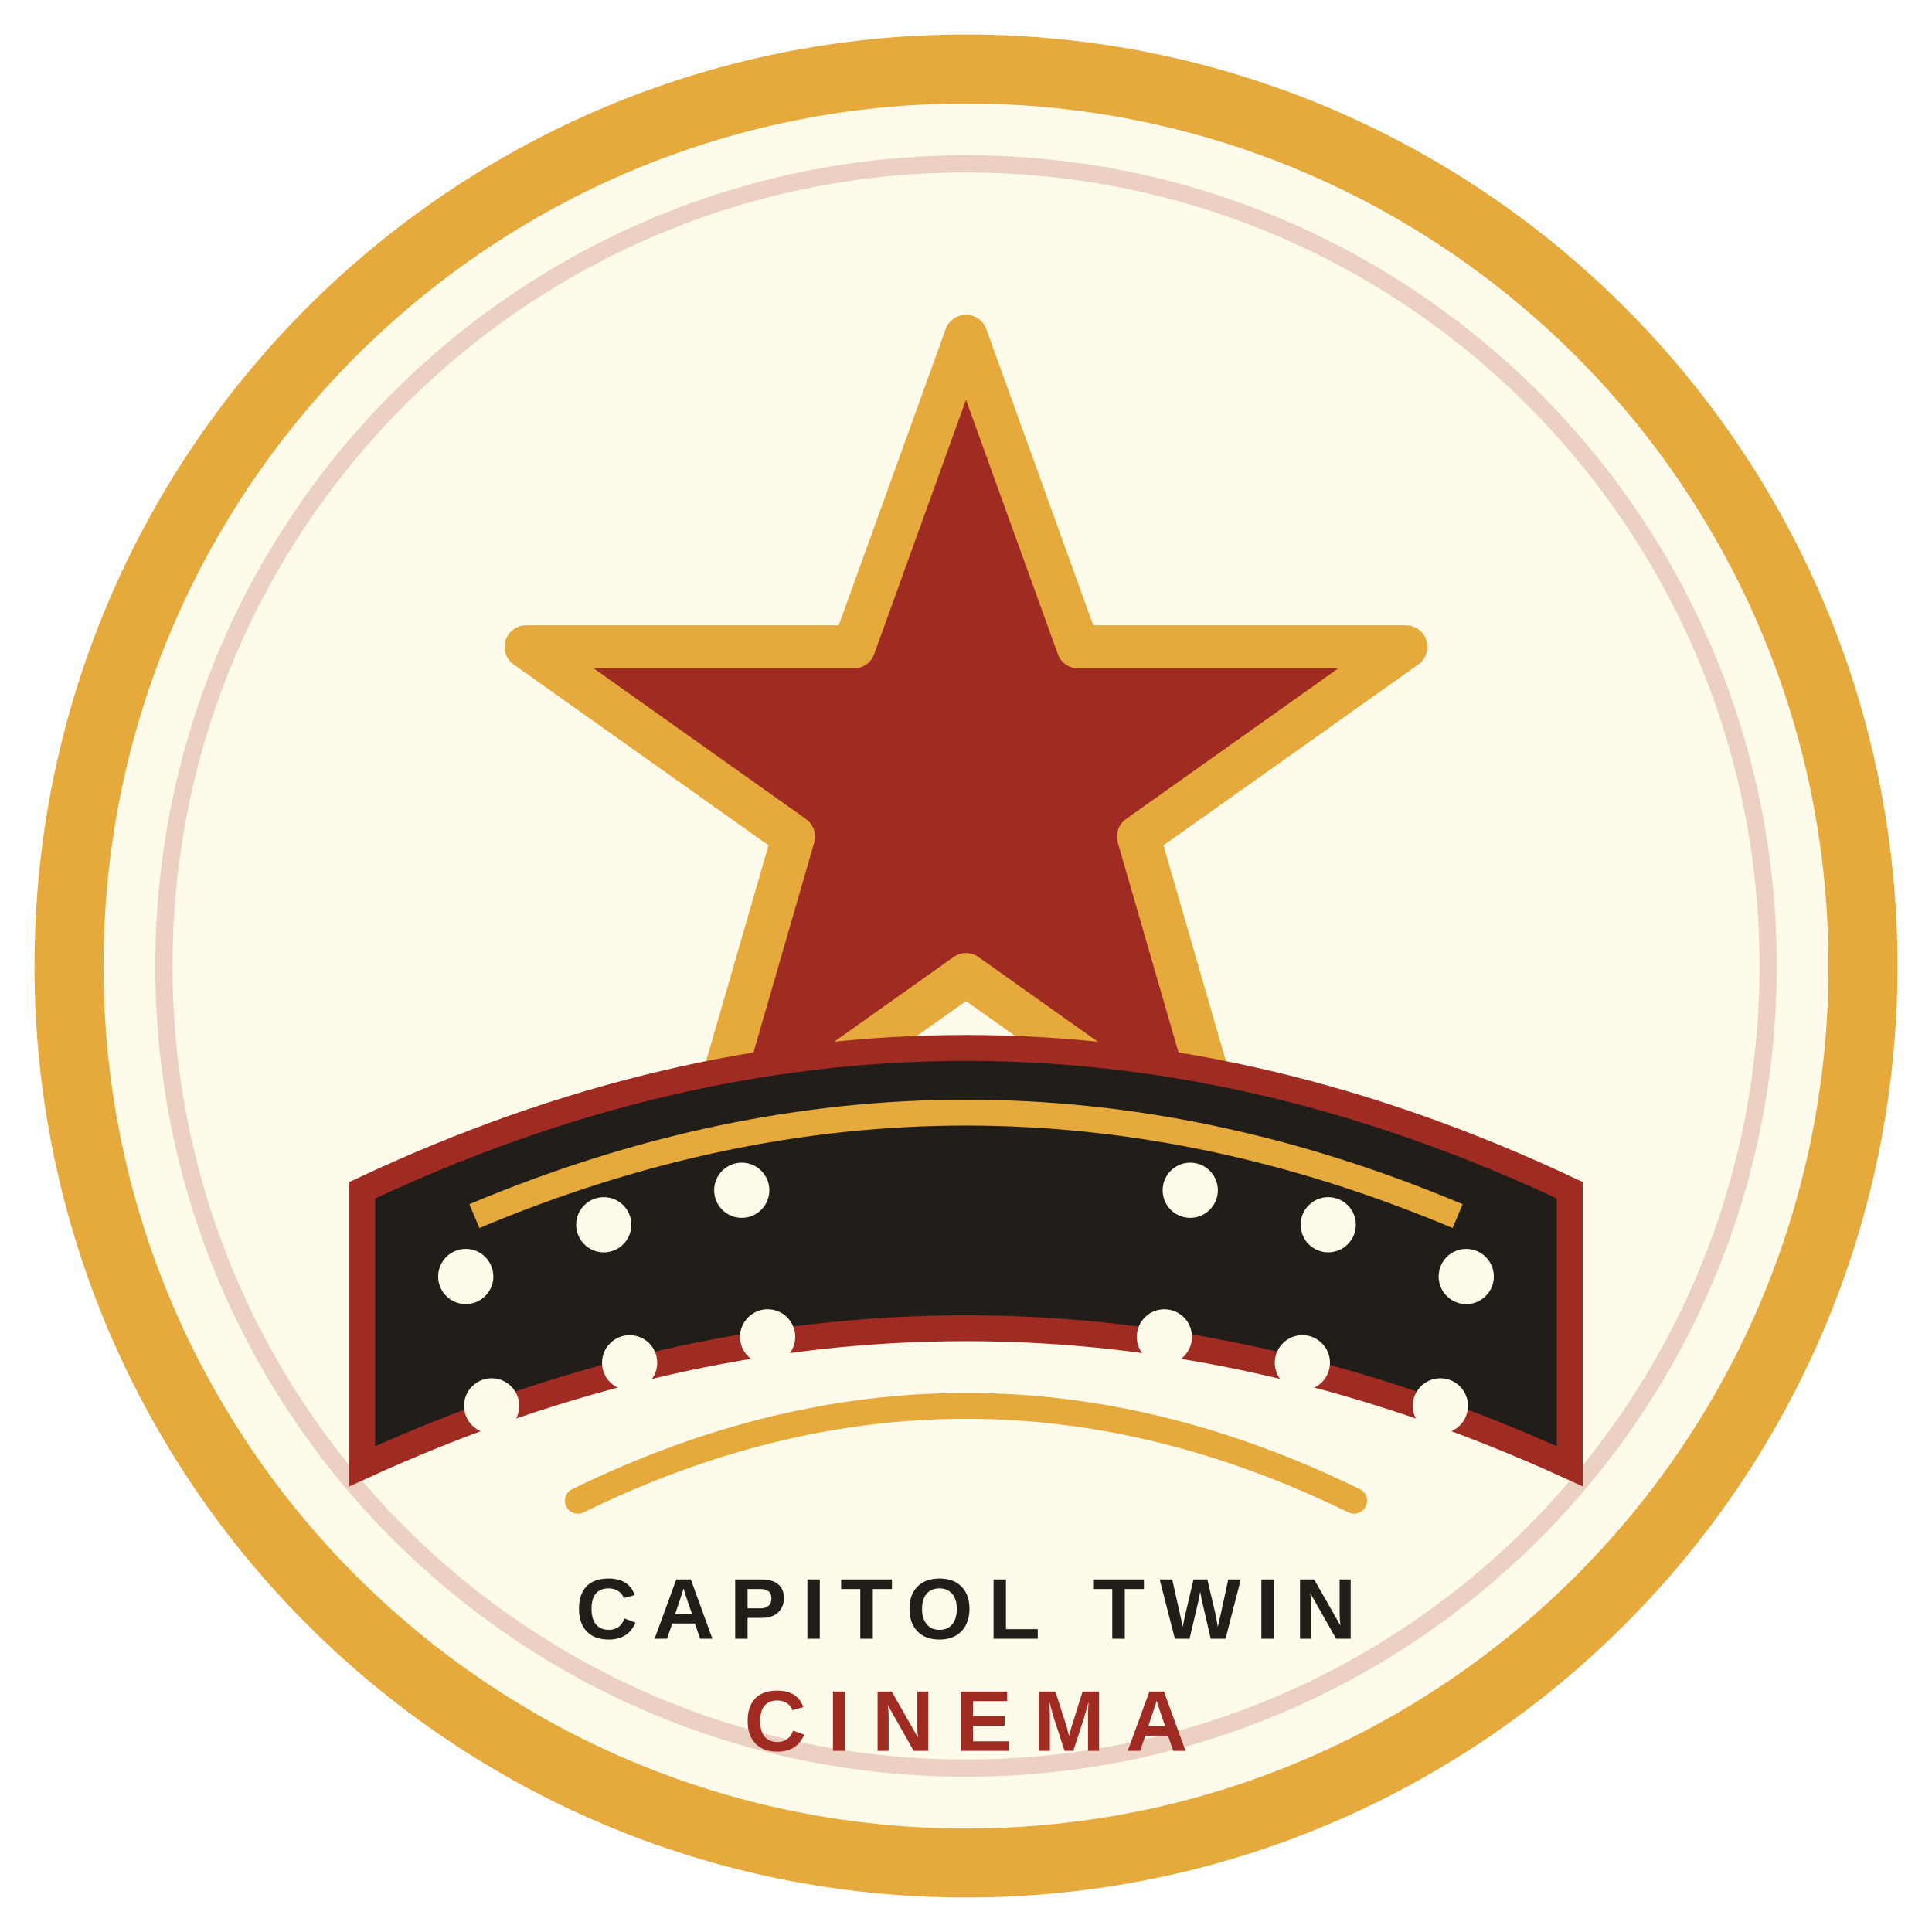
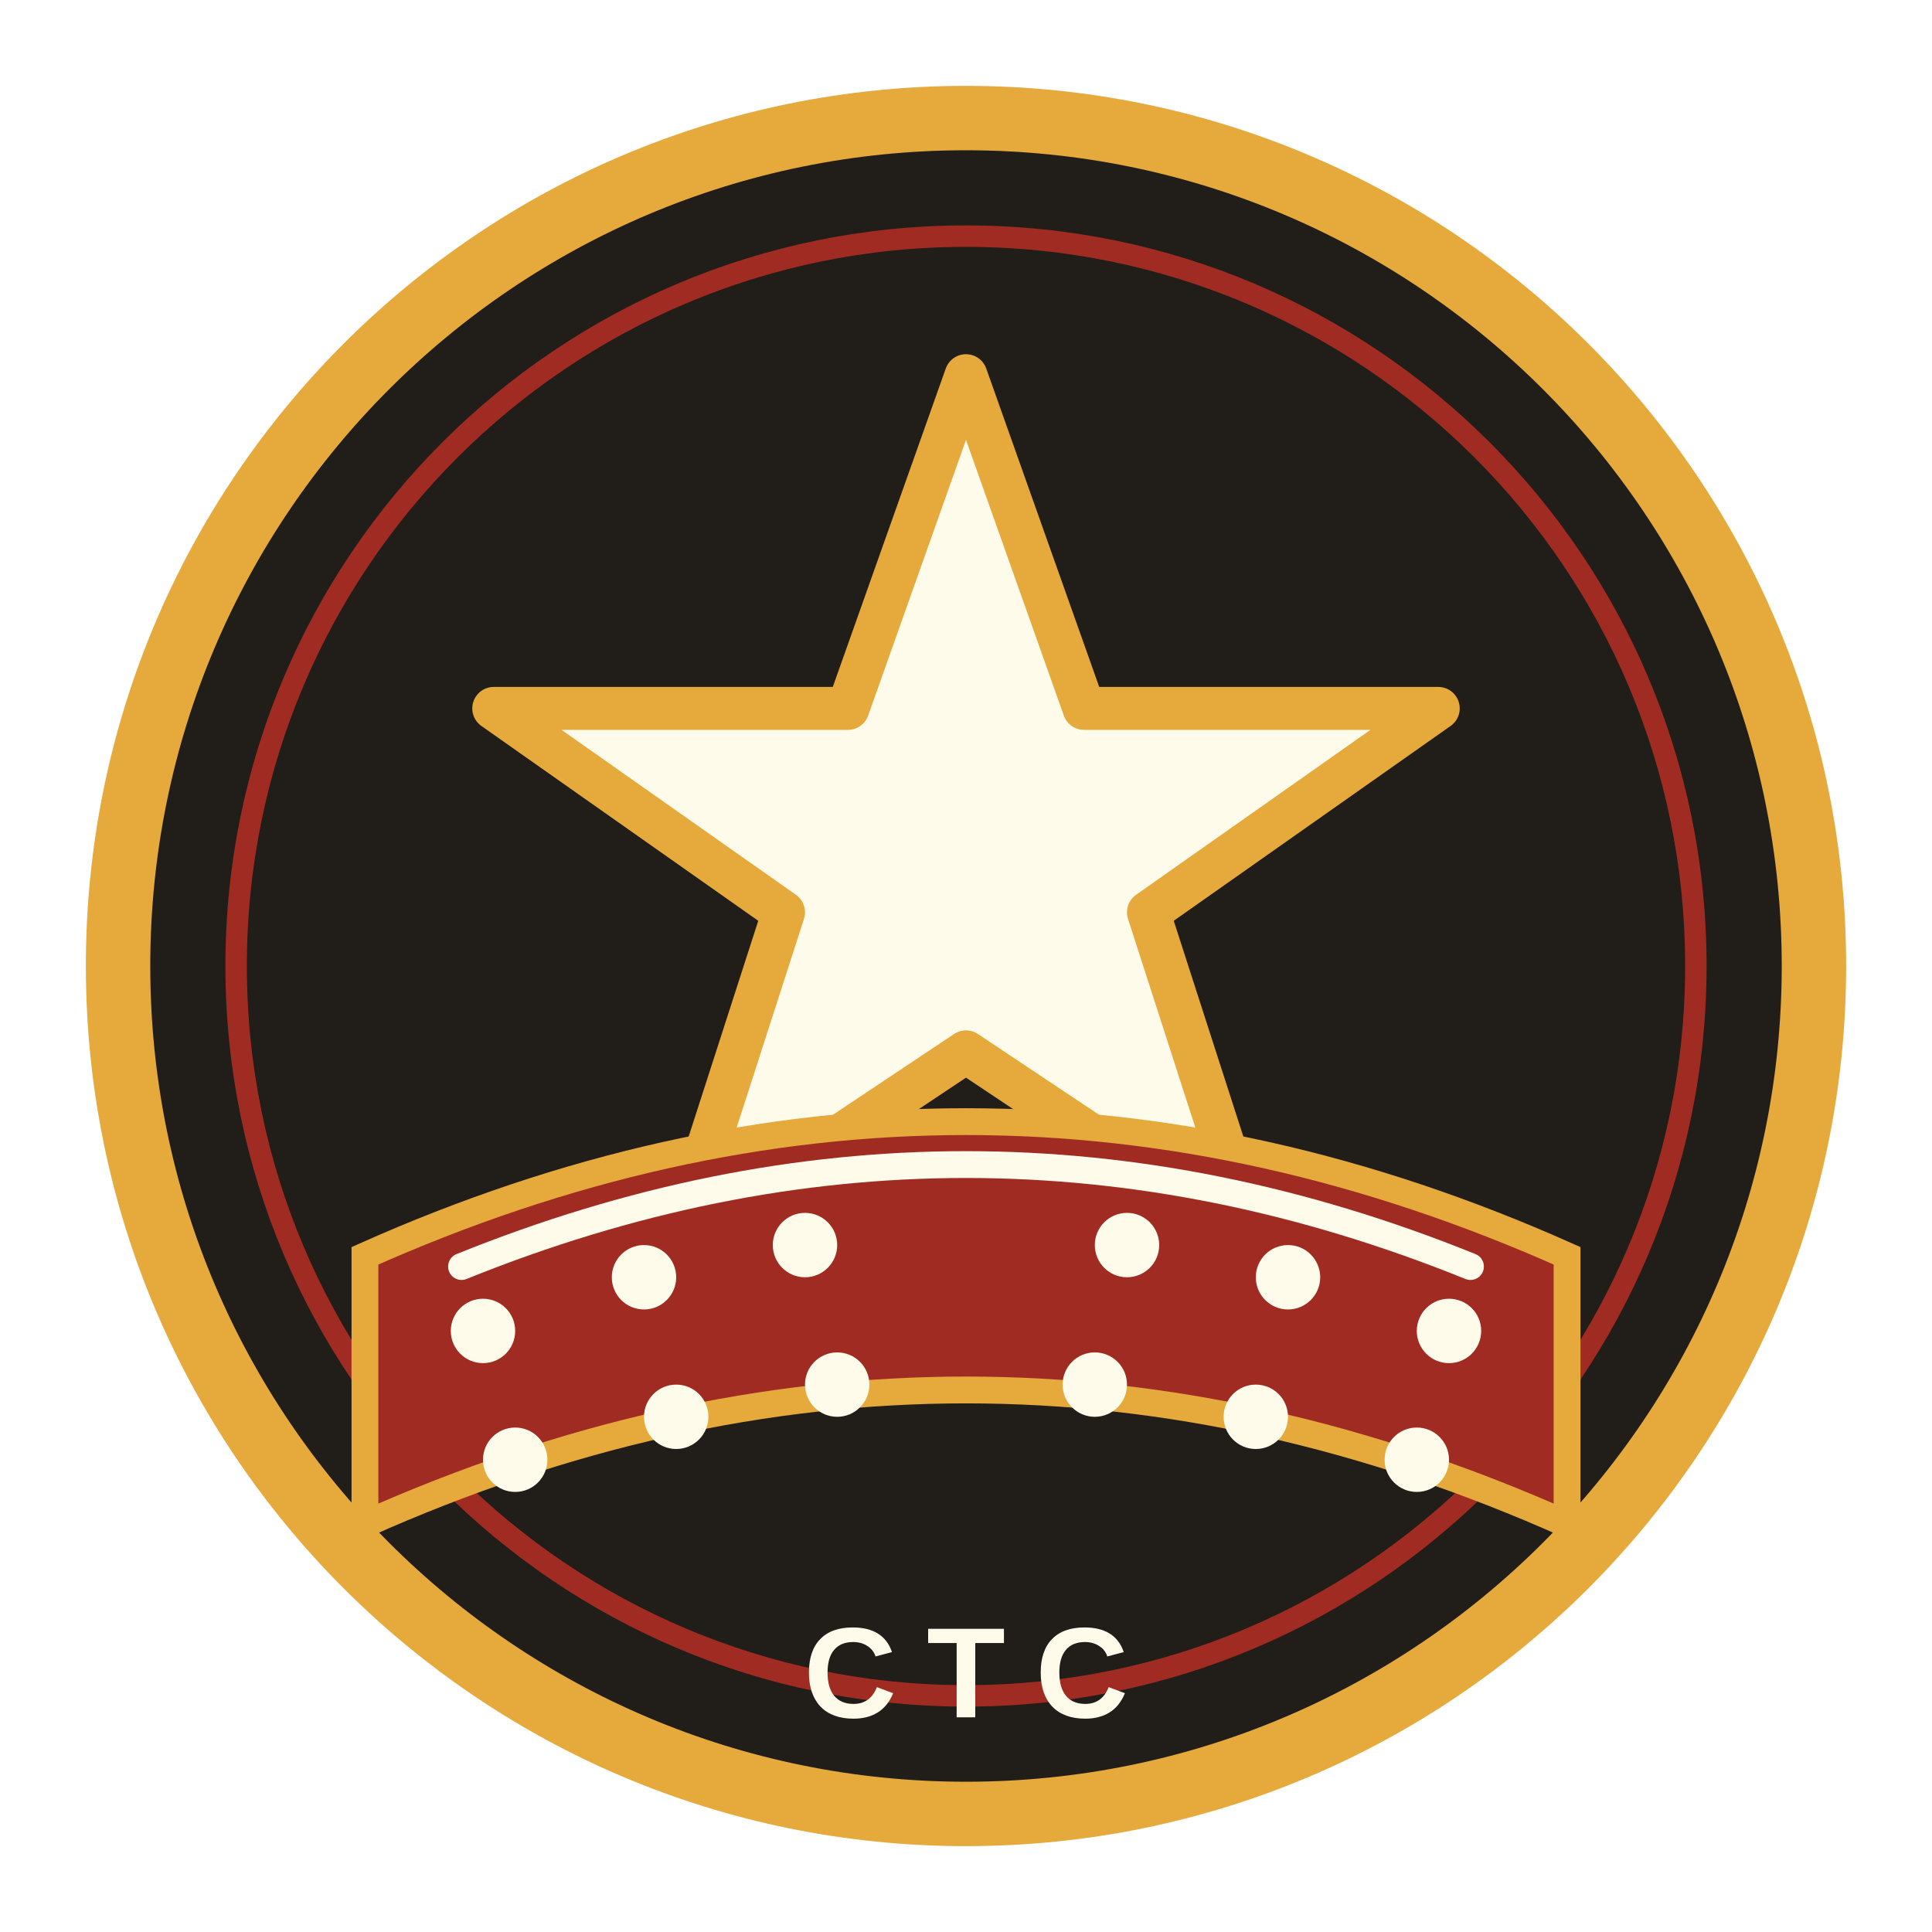
- <svg xmlns="http://www.w3.org/2000/svg" viewBox="0 0 224 224" role="img" aria-labelledby="mark-title mark-desc">
-   <circle cx="112" cy="112" r="104" fill="#fffbeb" stroke="#e5a93c" stroke-width="8" />
-   <circle cx="112" cy="112" r="93" fill="none" stroke="#a02b22" stroke-opacity=".2" stroke-width="2" />
-   <path d="M112 39 125 75h38l-31 22 11 38-31-22-31 22 11-38-31-22h38Z" fill="#a02b22" stroke="#e5a93c" stroke-width="5" stroke-linejoin="round" />
-   <path d="M42 138Q112 105 182 138v32q-70-32-140 0Z" fill="#211d18" stroke="#a02b22" stroke-width="3" />
-   <path d="M55 141q57-24 114 0" fill="none" stroke="#e5a93c" stroke-width="3" />
+ <svg xmlns="http://www.w3.org/2000/svg" viewBox="0 0 180 180" role="img" aria-labelledby="mark-title mark-desc">
+   <circle cx="90" cy="90" r="79" fill="#211d18" stroke="#e5a93c" stroke-width="6" />
+   <circle cx="90" cy="90" r="68" fill="none" stroke="#a02b22" stroke-width="2" />
+   <path d="M90 35 101 66h33l-27 19 10 31-27-18-27 18 10-31-27-19h33Z" fill="#fffbeb" stroke="#e5a93c" stroke-width="4" stroke-linejoin="round" />
+   <path d="M34 117Q90 92 146 117v25Q90 117 34 142Z" fill="#a02b22" stroke="#e5a93c" stroke-width="2.5" />
+   <path d="M43 118Q90 99 137 118" fill="none" stroke="#fffbeb" stroke-width="2.5" stroke-linecap="round" />
  <g fill="#fffbeb">
-     <circle cx="54" cy="148" r="3.2" />
-     <circle cx="70" cy="142" r="3.2" />
-     <circle cx="86" cy="138" r="3.2" />
-     <circle cx="138" cy="138" r="3.2" />
-     <circle cx="154" cy="142" r="3.2" />
-     <circle cx="170" cy="148" r="3.2" />
-     <circle cx="57" cy="163" r="3.2" />
-     <circle cx="73" cy="158" r="3.2" />
-     <circle cx="89" cy="155" r="3.2" />
-     <circle cx="135" cy="155" r="3.2" />
-     <circle cx="151" cy="158" r="3.2" />
-     <circle cx="167" cy="163" r="3.2" />
+     <circle cx="45" cy="124" r="3" />
+     <circle cx="60" cy="119" r="3" />
+     <circle cx="75" cy="116" r="3" />
+     <circle cx="105" cy="116" r="3" />
+     <circle cx="120" cy="119" r="3" />
+     <circle cx="135" cy="124" r="3" />
+     <circle cx="48" cy="136" r="3" />
+     <circle cx="63" cy="132" r="3" />
+     <circle cx="78" cy="129" r="3" />
+     <circle cx="102" cy="129" r="3" />
+     <circle cx="117" cy="132" r="3" />
+     <circle cx="132" cy="136" r="3" />
  </g>
-   <path d="M67 174q45-22 90 0" fill="none" stroke="#e5a93c" stroke-width="3" stroke-linecap="round" />
-   <text x="112" y="190" text-anchor="middle" fill="#211d18" font-family="Arial,Helvetica,sans-serif" font-size="10" font-weight="900" letter-spacing="1.7">CAPITOL TWIN</text>
-   <text x="112" y="203" text-anchor="middle" fill="#a02b22" font-family="Arial,Helvetica,sans-serif" font-size="10" font-weight="900" letter-spacing="2.4">CINEMA</text>
+   <text x="90" y="160" text-anchor="middle" fill="#fffbeb" font-family="Arial,Helvetica,sans-serif" font-size="12" font-weight="900" letter-spacing="2.8">CTC</text>
</svg>
